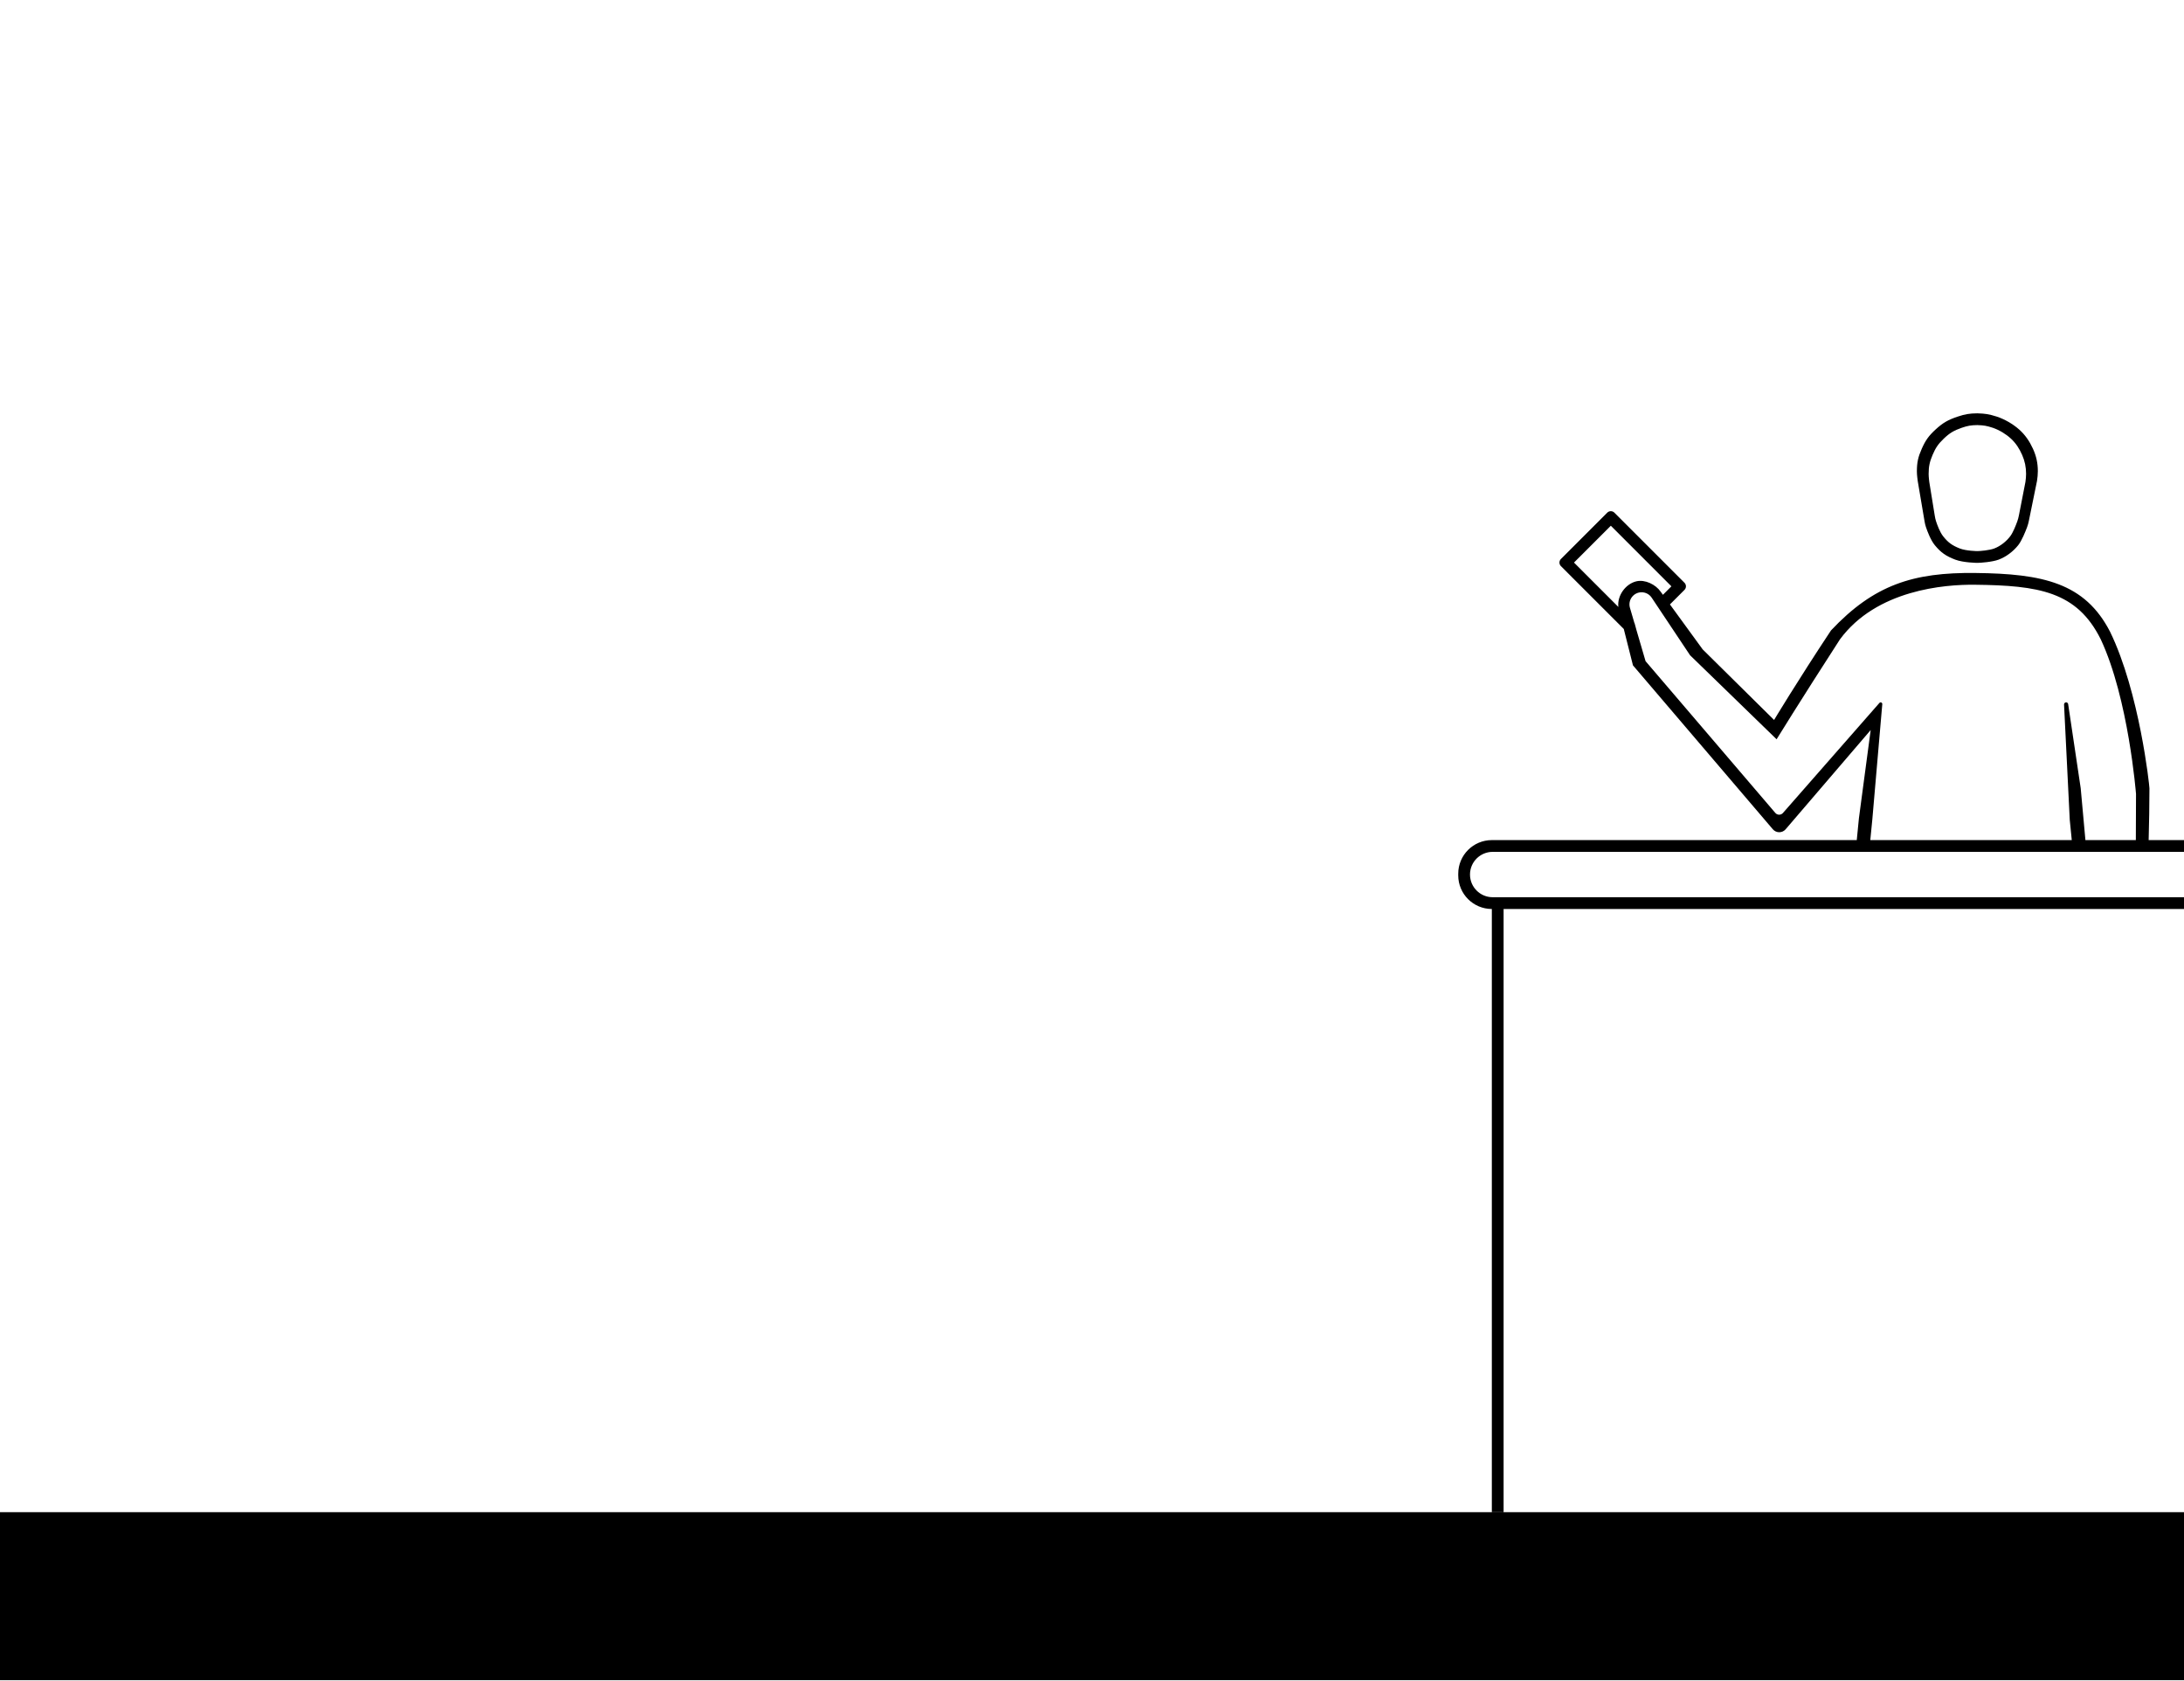
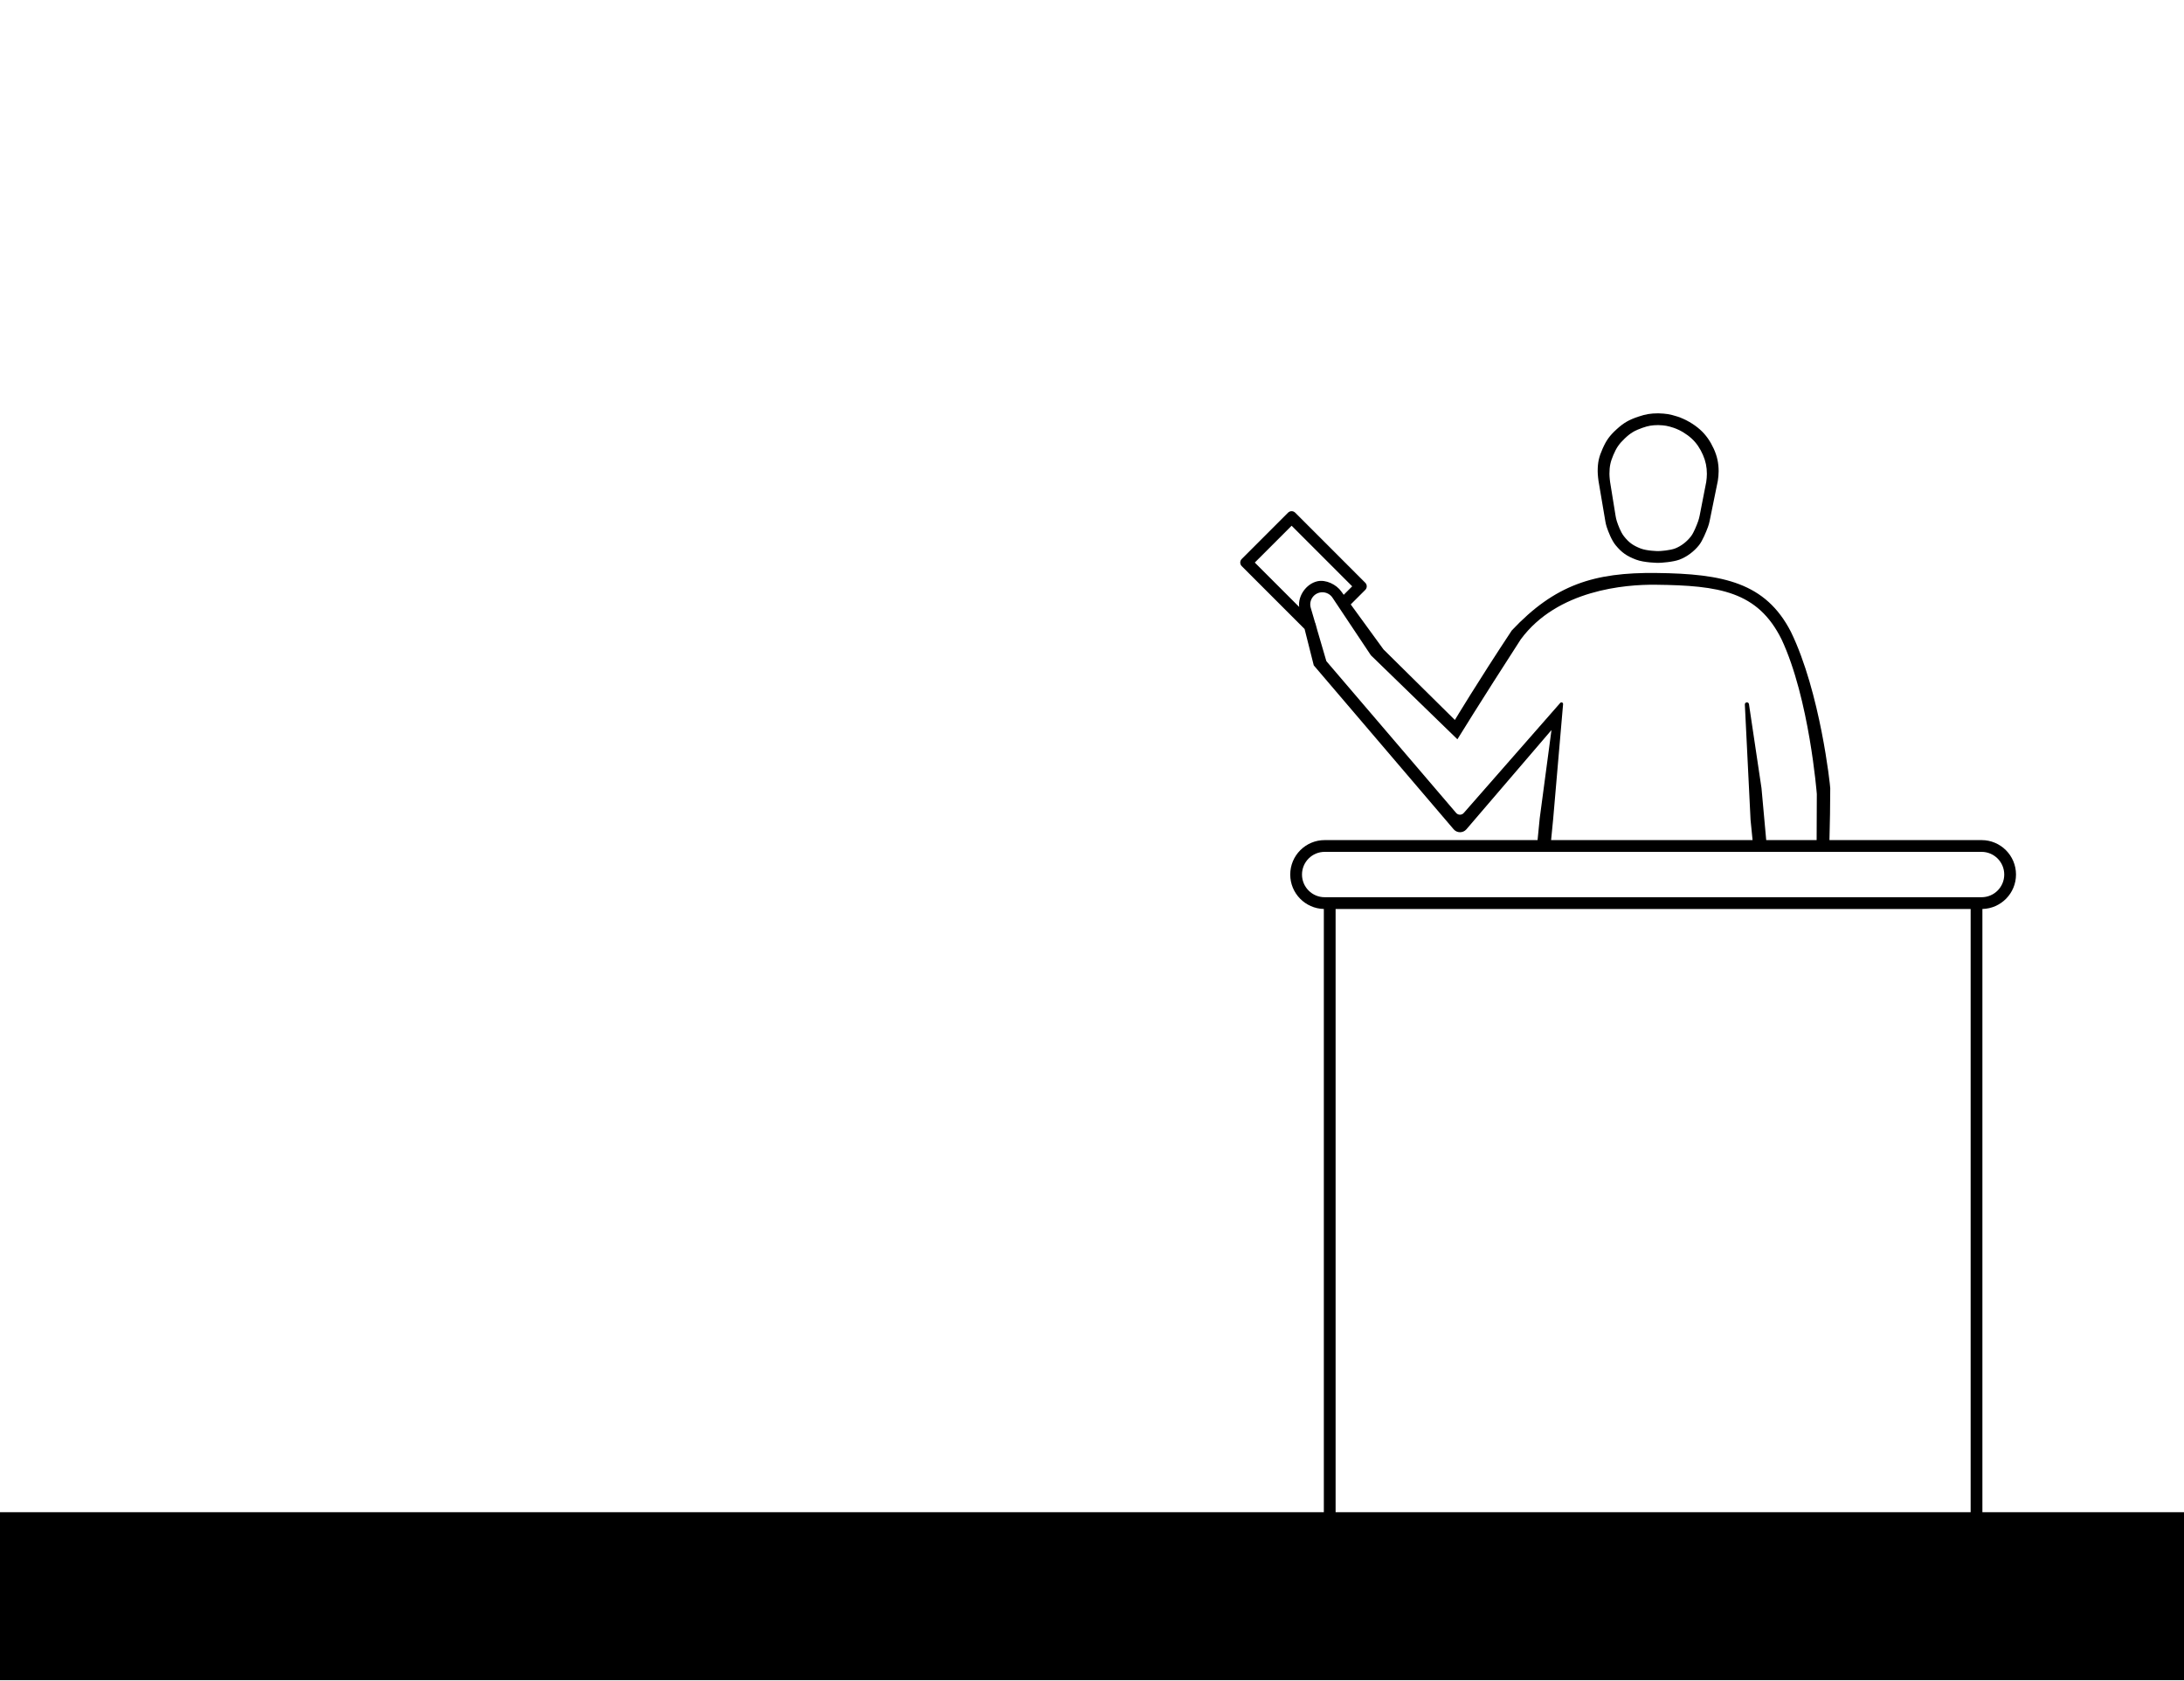
<svg xmlns="http://www.w3.org/2000/svg" width="1300" height="1000" viewBox="0 0 1300 1000" fill="none">
-   <path d="M0 900H1300V1000H0V900Z" fill="black" />
-   <path fill-rule="evenodd" clip-rule="evenodd" d="M1189.65 333.086C1185.88 334.494 1178.84 334.996 1177 335C1177 335 1168.7 334.931 1163.86 333.086C1158.42 331.007 1155.38 328.977 1151.7 324.511C1149.21 321.489 1147.26 316.288 1146.38 313.658C1146.02 312.579 1145.77 311.47 1145.58 310.348L1141.49 286.194C1141.49 286.194 1140.99 282.702 1141 280.452C1141.02 275.101 1141.75 271.959 1143.92 267.054C1146.15 262.016 1148.1 259.319 1152.19 255.57C1156.54 251.574 1159.68 249.828 1165.32 247.945C1169.7 246.483 1172.38 246.038 1177 246C1181.96 246.167 1183.81 246.479 1188.55 247.945C1193.29 249.522 1198.13 252.318 1201.81 255.57C1205.49 258.822 1208.07 262.671 1210.08 267.054C1212.09 271.437 1213 275.669 1213 280.452C1213 282.255 1212.8 284.411 1212.51 286.194L1207.65 310.027C1207.4 311.256 1207.07 312.468 1206.64 313.644C1205.6 316.437 1203.43 321.821 1201.32 324.473C1198.4 328.149 1194.16 331.402 1189.65 333.086ZM1187.19 326.387C1184.15 327.573 1178.48 327.996 1177 328C1177 328 1170.31 327.942 1166.42 326.387C1162.03 324.635 1159.59 322.925 1156.62 319.161C1154.67 316.687 1153.14 312.481 1152.4 310.21C1152.06 309.171 1151.83 308.105 1151.66 307.026L1148.39 286.871C1148.39 286.871 1147.99 283.928 1148 282.032C1148.02 277.523 1148.6 274.876 1150.35 270.742C1152.15 266.496 1153.72 264.224 1157.01 261.065C1160.52 257.697 1163.05 256.226 1167.59 254.639C1171.12 253.407 1173.27 253.032 1177 253C1181 253.141 1182.49 253.403 1186.3 254.639C1190.12 255.968 1194.02 258.324 1196.99 261.065C1199.95 263.805 1202.03 267.048 1203.65 270.742C1205.27 274.436 1206 278.002 1206 282.032C1206 283.552 1205.84 285.369 1205.61 286.871L1201.73 306.733C1201.5 307.917 1201.2 309.084 1200.8 310.219C1199.93 312.626 1198.24 316.961 1196.59 319.129C1194.24 322.227 1190.82 324.968 1187.19 326.387Z" fill="black" />
-   <path fill-rule="evenodd" clip-rule="evenodd" d="M929.122 332.698C927.95 333.87 927.95 335.769 929.122 336.941L966.537 374.356L972 396L1055.24 493.535C1057.22 495.881 1060.82 495.913 1062.84 493.601L1113.5 434.5L1106.5 487L1105.22 500H888C876.954 500 868 508.954 868 520V521C868 532.046 876.954 541 888 541V900H895V541H1300V534H888.5C881.044 534 875 527.956 875 520.5C875 513.044 881.044 507 888.5 507H1300V500H1278.96C1279.24 489.502 1279.43 478.946 1279.43 469.162C1279.43 467.5 1273.52 412.035 1256 376C1240.95 346.825 1215.94 341.455 1175.82 341.021C1138.84 340.595 1115.5 348 1089.87 375.218C1069.5 406 1056 428.5 1056 428.5L1013.5 386.5L994.009 359.735L1002.66 351.083C1003.83 349.911 1003.83 348.012 1002.66 346.84L960.942 305.121C959.77 303.949 957.871 303.949 956.699 305.121L929.122 332.698ZM972.962 370.882L974.09 375.017L979.5 393.5L1056.73 483.82C1057.92 485.227 1060.09 485.238 1061.29 483.843L1118.71 418.356C1118.89 418.143 1119.16 418.021 1119.44 418.021C1120.01 418.021 1120.46 418.507 1120.41 419.073L1114.5 487.5L1113.27 500H1233.2L1232 488L1228.6 419.336C1228.55 418.618 1229.12 418.005 1229.84 418.012C1230.45 418.017 1230.97 418.474 1231.05 419.082L1238.51 469.091L1241.32 500H1271.33L1271.44 472.471H1271.43C1271.43 472.471 1266.99 415.787 1250.45 380.515C1236.25 351.958 1213.46 348.446 1175.49 348.021C1157.5 347.808 1117 351 1095.22 380.515C1071 418.021 1057.5 440 1057.5 440L1006 390L983.143 355.715C981.804 353.707 979.55 352.5 977.136 352.5C972.32 352.5 968.854 357.126 970.207 361.748L972.846 370.765L972.962 370.882ZM936.9 334.819L963.313 361.233C962.511 354.622 967.521 347.49 974.078 345.971C979.167 344.793 985.461 347.825 988.453 352.106L989.838 354.007L994.883 348.961L958.82 312.899L936.9 334.819Z" fill="black" />
+   <path fill-rule="evenodd" clip-rule="evenodd" d="M987 335C988.842 334.996 995.88 334.494 999.649 333.086C1004.16 331.402 1008.4 328.149 1011.32 324.473C1013.43 321.821 1015.6 316.437 1016.64 313.644C1017.07 312.468 1017.4 311.256 1017.65 310.027L1022.51 286.194C1022.8 284.411 1023 282.255 1023 280.452C1023 275.669 1022.09 271.437 1020.08 267.054C1018.07 262.671 1015.49 258.822 1011.81 255.57C1008.13 252.318 1003.29 249.522 998.548 247.945C993.811 246.479 991.963 246.167 987 246C982.376 246.038 979.704 246.483 975.324 247.945C969.684 249.828 966.545 251.574 962.189 255.57C958.104 259.319 956.151 262.016 953.919 267.054C951.746 271.959 951.02 275.101 951 280.452C950.992 282.702 951.487 286.194 951.487 286.194L955.58 310.348C955.77 311.47 956.019 312.579 956.381 313.658C957.265 316.288 959.213 321.489 961.703 324.511C965.382 328.977 968.417 331.007 973.865 333.086C978.699 334.931 987 335 987 335ZM987 328C988.484 327.996 994.153 327.573 997.189 326.387C1000.82 324.968 1004.24 322.227 1006.59 319.129C1008.24 316.961 1009.93 312.626 1010.8 310.219C1011.2 309.084 1011.5 307.917 1011.73 306.733L1015.61 286.871C1015.84 285.369 1016 283.552 1016 282.032C1016 278.002 1015.27 274.436 1013.65 270.742C1012.03 267.048 1009.95 263.805 1006.99 261.065C1004.02 258.324 1000.12 255.968 996.302 254.639C992.487 253.403 990.998 253.141 987 253C983.275 253.032 981.122 253.407 977.595 254.639C973.051 256.226 970.522 257.697 967.014 261.065C963.722 264.224 962.15 266.496 960.351 270.742C958.601 274.876 958.016 277.523 958 282.032C957.993 283.928 958.392 286.871 958.392 286.871L961.657 307.026C961.831 308.105 962.06 309.171 962.398 310.21C963.137 312.481 964.673 316.687 966.622 319.161C969.585 322.925 972.03 324.635 976.419 326.387C980.313 327.942 987 328 987 328Z" fill="black" />
+   <path fill-rule="evenodd" clip-rule="evenodd" d="M739.121 336.941C737.949 335.769 737.949 333.87 739.121 332.698L766.698 305.121C767.87 303.949 769.769 303.949 770.941 305.121L812.66 346.84C813.832 348.012 813.832 349.911 812.66 351.083L804.009 359.734L823.5 386.5L866 428.5C866 428.5 879.5 406 899.873 375.218C925.5 348 948.842 340.595 985.817 341.021C1025.94 341.455 1050.95 346.825 1066 376C1083.52 412.035 1089.43 467.5 1089.43 469.162C1089.43 478.946 1089.24 489.502 1088.96 500H1179.5C1190.82 500 1200 509.178 1200 520.5C1200 531.655 1191.09 540.729 1180 540.994V900H1300V1000H0V900H788V540.994C776.909 540.729 768 531.655 768 520.5C768 509.178 777.178 500 788.5 500H915.221L916.5 487L923.5 434.5L872.836 493.601C870.82 495.913 867.217 495.881 865.242 493.535L782 396L776.538 374.358L739.121 336.941ZM923.27 500H1043.2L1042 488L1038.6 419.336C1038.55 418.618 1039.12 418.005 1039.84 418.012C1040.45 418.017 1040.97 418.474 1041.05 419.082L1048.51 469.091L1051.32 500H1081.33L1081.44 472.471H1081.43C1081.43 472.471 1076.99 415.787 1060.45 380.515C1046.25 351.958 1023.46 348.446 985.49 348.021C967.5 347.808 927 351 905.22 380.515C881 418.021 867.5 440 867.5 440L816 390L793.143 355.715C791.804 353.707 789.55 352.5 787.136 352.5C782.32 352.5 778.854 357.126 780.207 361.748L782.846 370.767L782.961 370.882L784.076 374.968L789.5 393.5L866.733 483.82C867.923 485.227 870.09 485.238 871.294 483.843L928.71 418.356C928.894 418.143 929.162 418.021 929.444 418.021C930.012 418.021 930.458 418.507 930.409 419.073L924.5 487.5L923.27 500ZM788.5 534H1179.5C1186.96 534 1193 527.956 1193 520.5C1193 513.044 1186.96 507 1179.5 507H788.5C781.044 507 775 513.044 775 520.5C775 527.956 781.044 534 788.5 534ZM1173 541H795V900H1173V541ZM773.314 361.234C772.511 354.622 777.521 347.49 784.078 345.971C789.167 344.793 795.461 347.825 798.453 352.106L799.837 354.006L804.882 348.961L768.819 312.899L746.899 334.819L773.314 361.234Z" fill="black" />
</svg>
